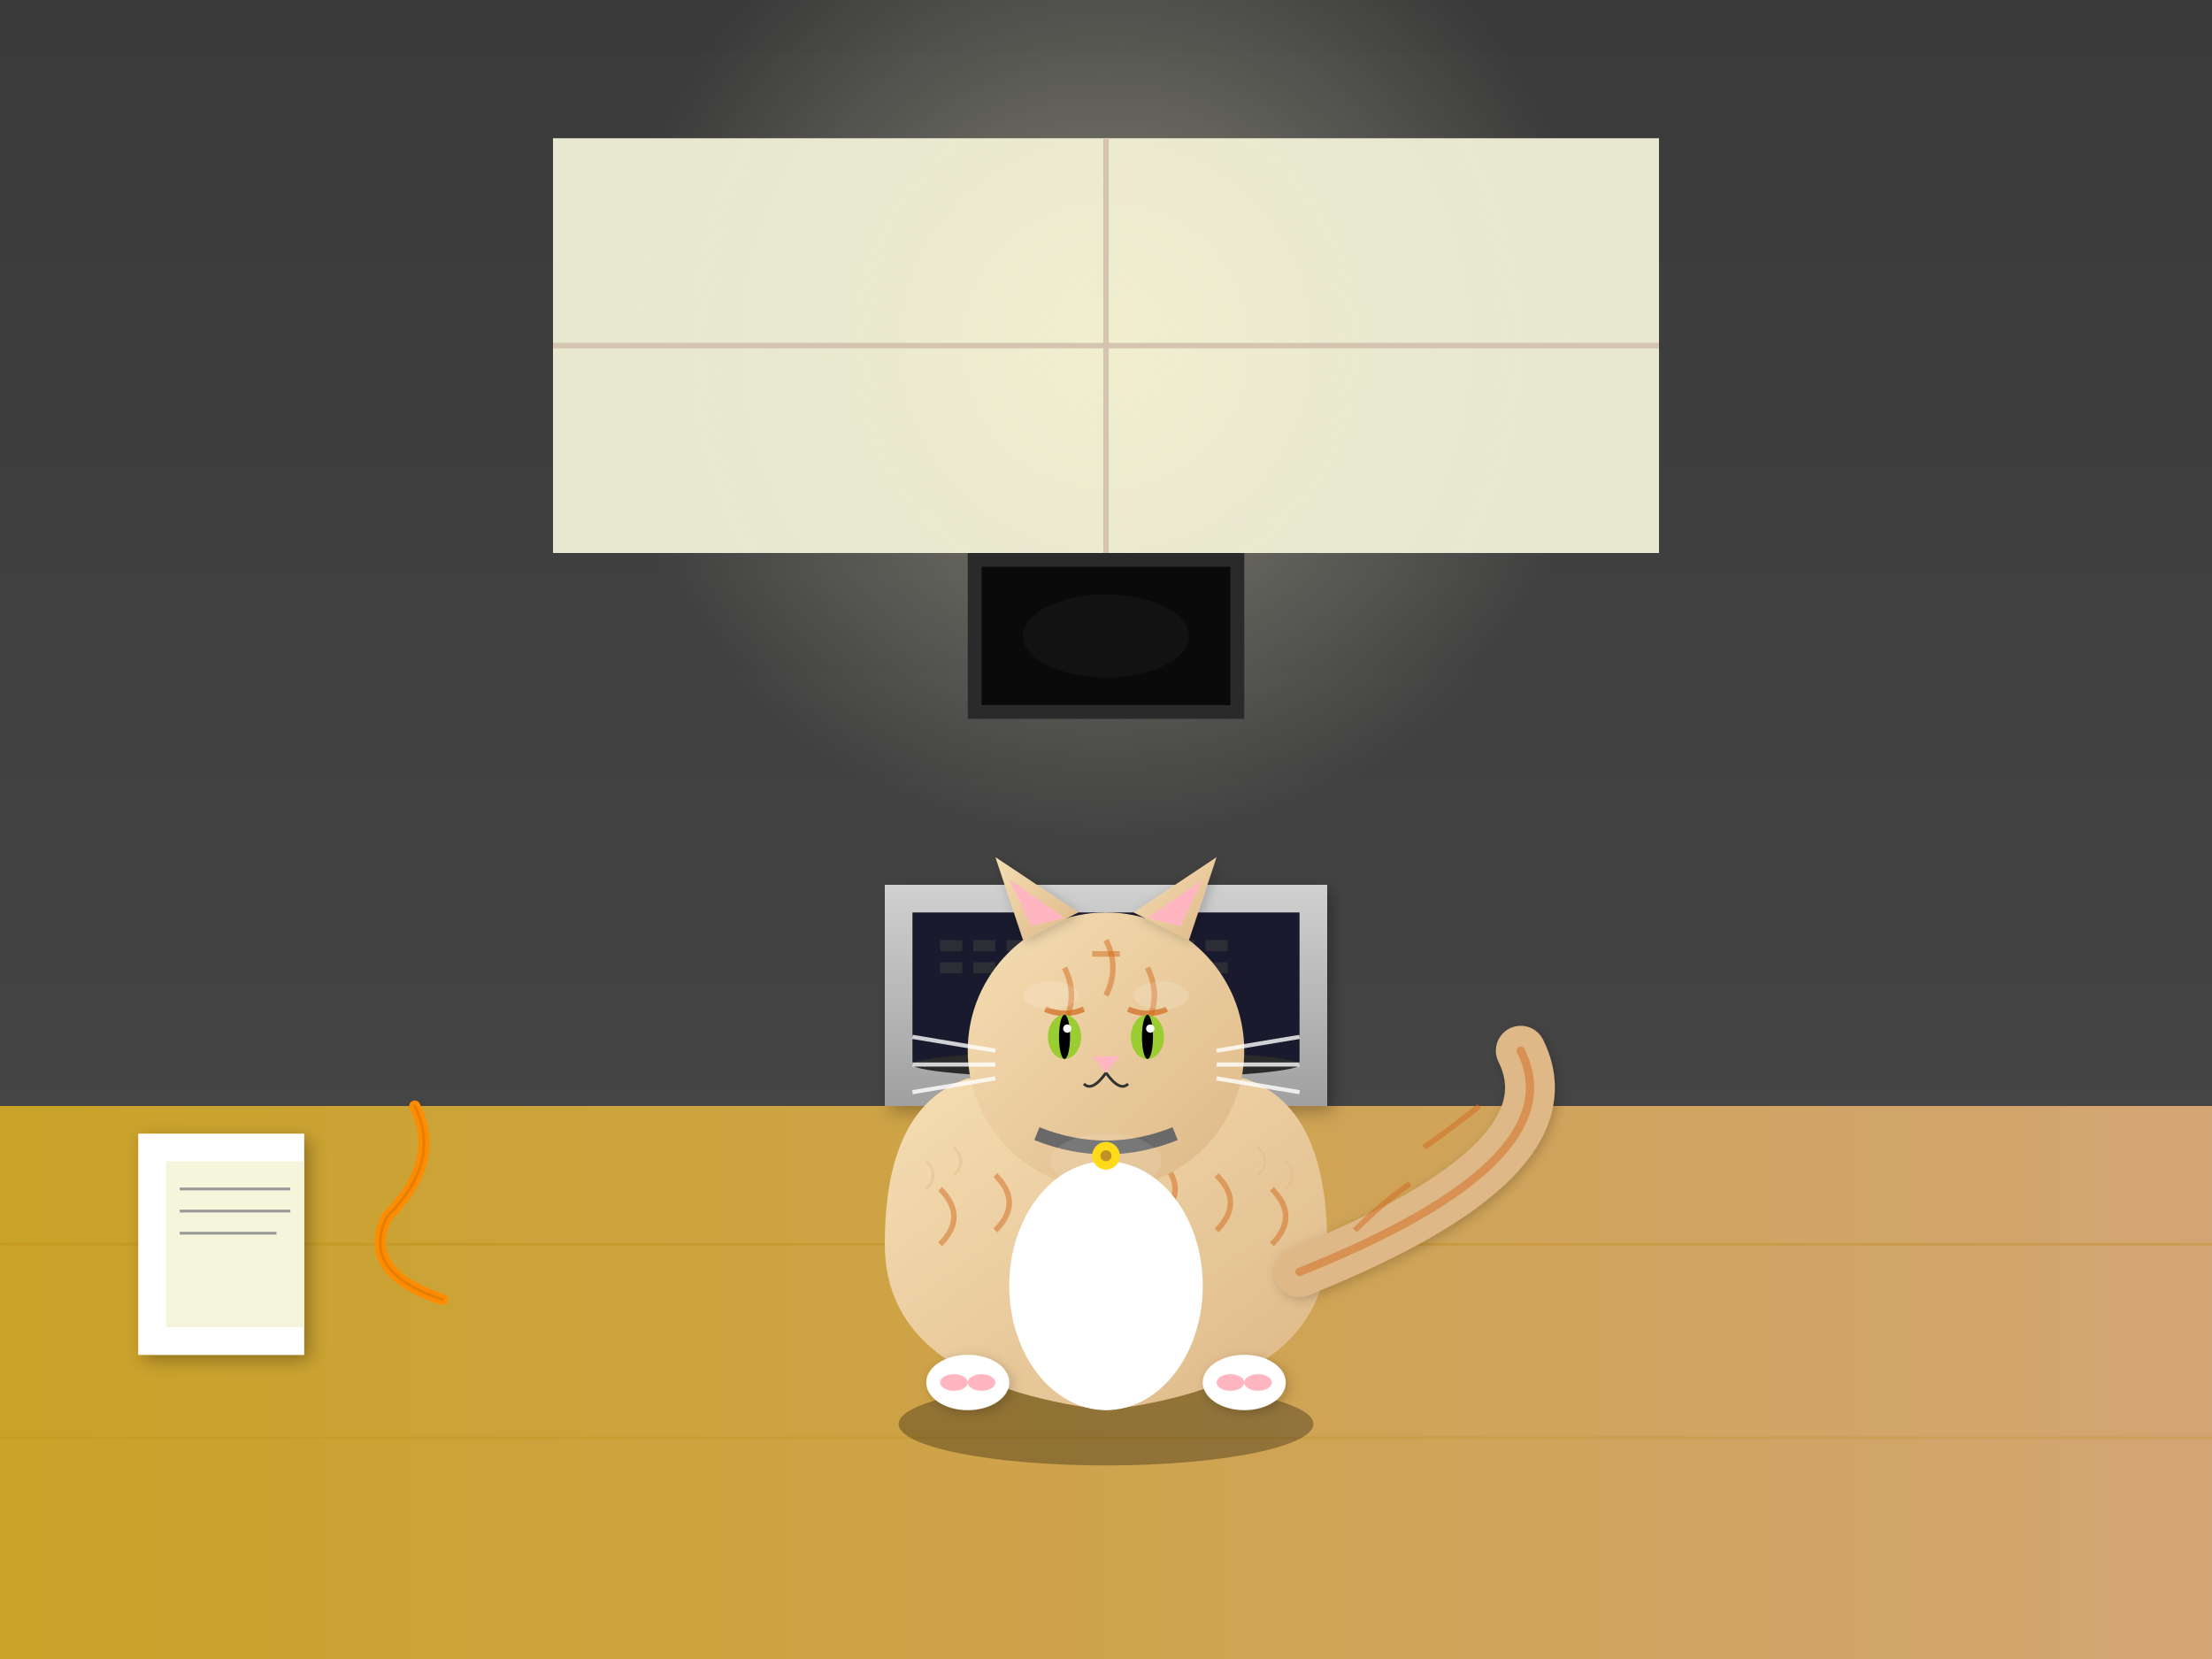
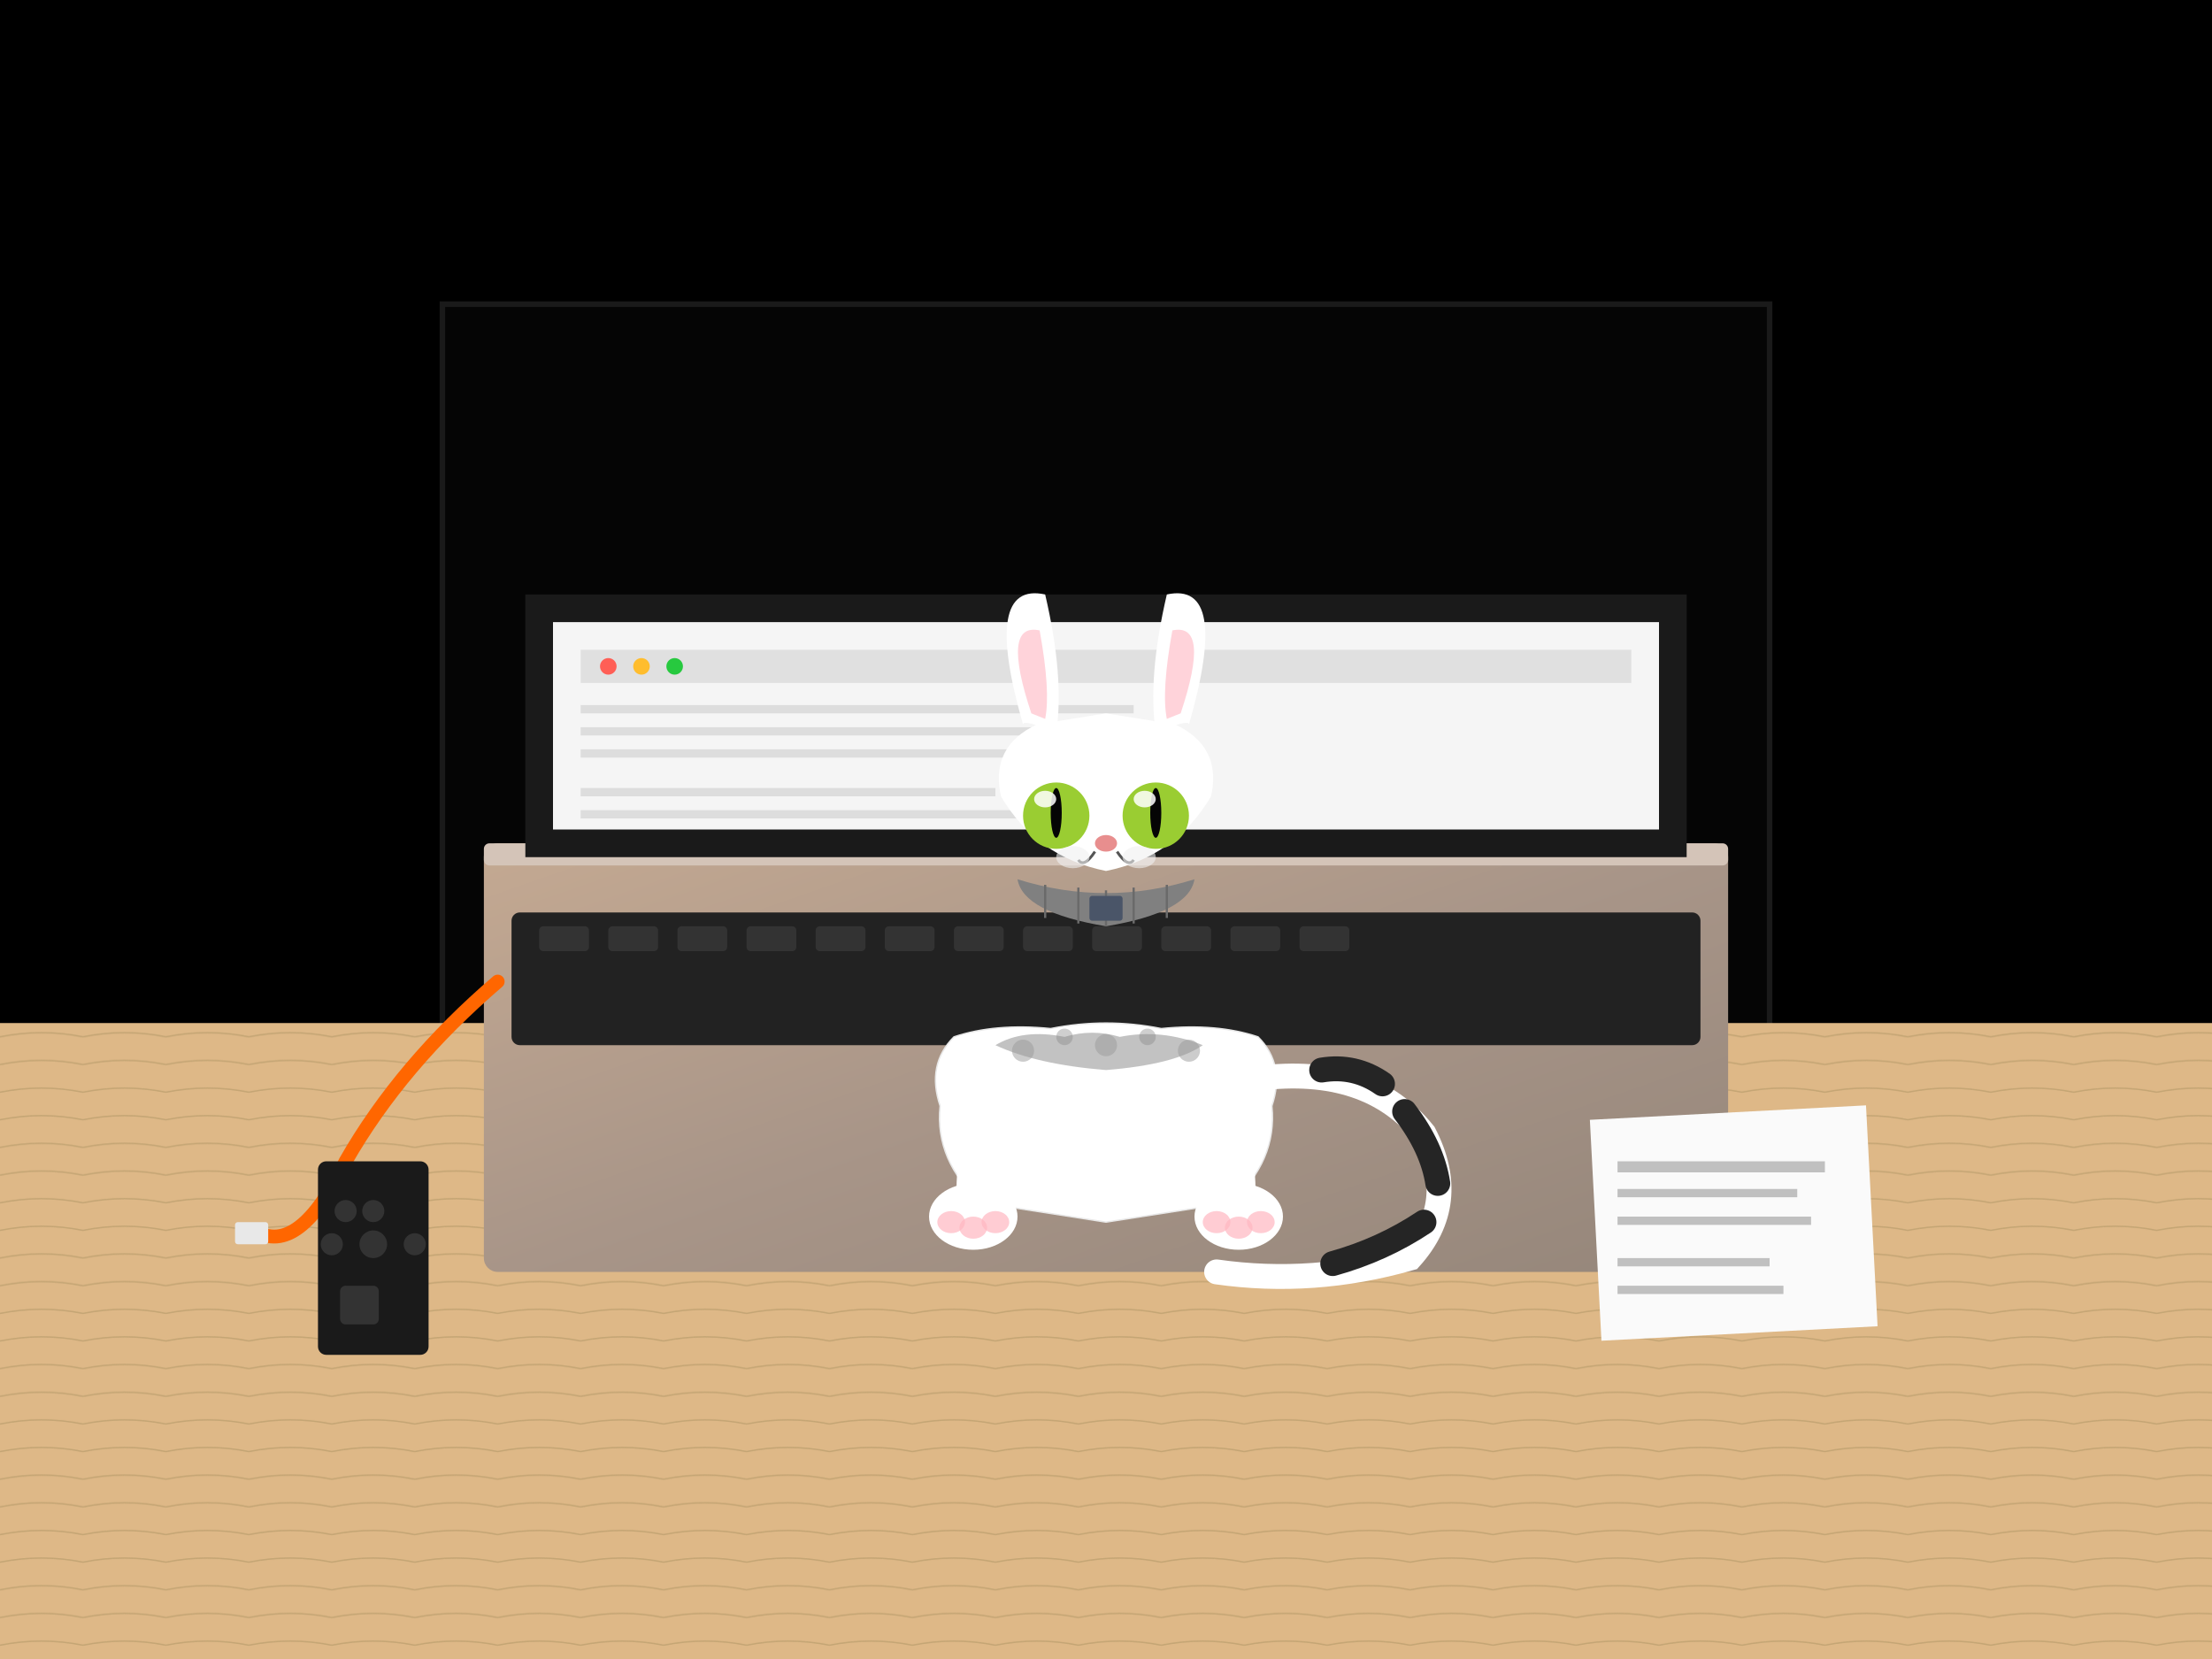
- <svg xmlns="http://www.w3.org/2000/svg" viewBox="0 0 800 600">
+ <svg xmlns="http://www.w3.org/2000/svg" width="800" height="600">
  <defs>
-     <linearGradient id="wallGrad" x1="0%" y1="0%" x2="0%" y2="100%">
-       <stop offset="0%" style="stop-color:#3a3a3a" />
-       <stop offset="100%" style="stop-color:#4a4a4a" />
+     <pattern id="woodGrain" x="0" y="0" width="30" height="10" patternUnits="userSpaceOnUse">
+       <path d="M 0 5 Q 15 2 30 5" stroke="#c4a574" stroke-width="0.5" fill="none" />
+     </pattern>
+     <linearGradient id="laptopGrad" x1="0%" y1="0%" x2="100%" y2="100%">
+       <stop offset="0%" style="stop-color:#c4a992" />
+       <stop offset="50%" style="stop-color:#a89588" />
+       <stop offset="100%" style="stop-color:#95867a" />
    </linearGradient>
-     <linearGradient id="catGrad" x1="0%" y1="0%" x2="100%" y2="100%">
-       <stop offset="0%" style="stop-color:#f5deb3" />
-       <stop offset="100%" style="stop-color:#deb887" />
-     </linearGradient>
-     <linearGradient id="laptopGrad" x1="0%" y1="0%" x2="0%" y2="100%">
-       <stop offset="0%" style="stop-color:#d0d0d0" />
-       <stop offset="100%" style="stop-color:#a0a0a0" />
-     </linearGradient>
-     <linearGradient id="deskGrad" x1="0%" y1="0%" x2="100%" y2="0%">
-       <stop offset="0%" style="stop-color:#c9a227" />
-       <stop offset="100%" style="stop-color:#d4a574" />
-     </linearGradient>
-     <radialGradient id="windowGlow" cx="50%" cy="50%" r="50%">
-       <stop offset="0%" style="stop-color:#fffacd" stop-opacity="0.4" />
-       <stop offset="100%" style="stop-color:#e8e8d0" stop-opacity="0" />
-     </radialGradient>
-     <filter id="shadow" x="-50%" y="-50%" width="200%" height="200%">
-       <feGaussianBlur in="SourceAlpha" stdDeviation="3" />
-       <feOffset dx="2" dy="2" />
-       <feComponentTransfer>
-         <feFuncA type="linear" slope="0.3" />
-       </feComponentTransfer>
-       <feMerge>
-         <feMergeNode />
-         <feMergeNode in="SourceGraphic" />
-       </feMerge>
-     </filter>
-     <filter id="softShadow" x="-50%" y="-50%" width="200%" height="200%">
-       <feGaussianBlur in="SourceAlpha" stdDeviation="2" />
-       <feOffset dx="1" dy="1" />
-       <feComponentTransfer>
-         <feFuncA type="linear" slope="0.2" />
-       </feComponentTransfer>
-       <feMerge>
-         <feMergeNode />
-         <feMergeNode in="SourceGraphic" />
-       </feMerge>
-     </filter>
-     <filter id="glow" x="-50%" y="-50%" width="200%" height="200%">
-       <feGaussianBlur stdDeviation="2" result="coloredBlur" />
-       <feMerge>
-         <feMergeNode in="coloredBlur" />
-         <feMergeNode in="SourceGraphic" />
-       </feMerge>
-     </filter>
  </defs>
-   <rect width="800" height="600" fill="url(#wallGrad)" />
-   <rect x="200" y="50" width="400" height="150" fill="#e8e8d0" />
-   <circle cx="400" cy="125" r="180" fill="url(#windowGlow)" />
-   <line x1="200" y1="125" x2="600" y2="125" stroke="#d4c4b0" stroke-width="2" />
-   <line x1="400" y1="50" x2="400" y2="200" stroke="#d4c4b0" stroke-width="2" />
-   <rect x="0" y="400" width="800" height="200" fill="url(#deskGrad)" />
-   <line x1="0" y1="450" x2="800" y2="450" stroke="#b8860b" stroke-width="1" opacity="0.3" />
-   <line x1="0" y1="520" x2="800" y2="520" stroke="#b8860b" stroke-width="1" opacity="0.2" />
-   <rect x="50" y="410" width="60" height="80" fill="#fff" filter="url(#shadow)" />
-   <rect x="60" y="420" width="50" height="60" fill="#f5f5dc" />
-   <line x1="65" y1="430" x2="105" y2="430" stroke="#999" stroke-width="1" />
-   <line x1="65" y1="438" x2="105" y2="438" stroke="#999" stroke-width="1" />
-   <line x1="65" y1="446" x2="100" y2="446" stroke="#999" stroke-width="1" />
-   <path d="M 150 400 Q 160 420 140 440 Q 130 460 160 470" stroke="#ff8c00" stroke-width="4" fill="none" stroke-linecap="round" />
-   <path d="M 150 400 Q 160 420 140 440 Q 130 460 160 470" stroke="#cc7000" stroke-width="1" fill="none" stroke-linecap="round" opacity="0.5" />
-   <rect x="350" y="200" width="100" height="60" fill="#2a2a2a" />
-   <rect x="355" y="205" width="90" height="50" fill="#0a0a0a" />
-   <ellipse cx="400" cy="230" rx="30" ry="15" fill="#1a1a1a" opacity="0.5" />
-   <rect x="320" y="320" width="160" height="80" fill="url(#laptopGrad)" filter="url(#shadow)" />
-   <rect x="330" y="330" width="140" height="55" fill="#1a1a2e" />
-   <ellipse cx="400" cy="385" rx="70" ry="5" fill="#2a2a2a" />
-   <polygon points="400,390 390,400 410,400" fill="#c0c0c0" />
-   <path d="M 400 350 Q 397 350 395 352 Q 393 354 393 357 Q 393 360 395 362 Q 397 364 400 364 Q 403 364 405 362 Q 407 360 407 357 Q 407 354 405 352 Q 403 350 400 350 Z" fill="#fff" opacity="0.8" />
-   <path d="M 398 345 Q 398 347 396 348 Q 394 349 393 351" stroke="#fff" stroke-width="1" fill="none" opacity="0.8" />
-   <g opacity="0.6">
-     <rect x="340" y="340" width="8" height="4" fill="#3a3a3a" />
-     <rect x="352" y="340" width="8" height="4" fill="#3a3a3a" />
-     <rect x="364" y="340" width="8" height="4" fill="#3a3a3a" />
-     <rect x="376" y="340" width="8" height="4" fill="#3a3a3a" />
-     <rect x="388" y="340" width="8" height="4" fill="#3a3a3a" />
-     <rect x="400" y="340" width="8" height="4" fill="#3a3a3a" />
-     <rect x="412" y="340" width="8" height="4" fill="#3a3a3a" />
-     <rect x="424" y="340" width="8" height="4" fill="#3a3a3a" />
-     <rect x="436" y="340" width="8" height="4" fill="#3a3a3a" />
-     <rect x="340" y="348" width="8" height="4" fill="#3a3a3a" />
-     <rect x="352" y="348" width="8" height="4" fill="#3a3a3a" />
-     <rect x="364" y="348" width="8" height="4" fill="#3a3a3a" />
-     <rect x="376" y="348" width="8" height="4" fill="#3a3a3a" />
-     <rect x="388" y="348" width="8" height="4" fill="#3a3a3a" />
-     <rect x="400" y="348" width="8" height="4" fill="#3a3a3a" />
-     <rect x="412" y="348" width="8" height="4" fill="#3a3a3a" />
-     <rect x="424" y="348" width="8" height="4" fill="#3a3a3a" />
-     <rect x="436" y="348" width="8" height="4" fill="#3a3a3a" />
+   <rect width="800" height="400" fill="#000000" />
+   <rect x="160" y="110" width="480" height="280" fill="#050505" stroke="#1a1a1a" stroke-width="2" />
+   <circle cx="628" cy="385" r="3" fill="#222" />
+   <rect y="370" width="800" height="230" fill="#deb887" />
+   <rect y="370" width="800" height="230" fill="url(#woodGrain)" />
+   <rect x="175" y="305" width="450" height="155" fill="url(#laptopGrad)" rx="5" />
+   <rect x="175" y="305" width="450" height="8" fill="#d4c4b8" rx="2" />
+   <rect x="190" y="215" width="420" height="95" fill="#1a1a1a" />
+   <rect x="200" y="225" width="400" height="75" fill="#f5f5f5" />
+   <rect x="210" y="235" width="380" height="12" fill="#e0e0e0" />
+   <circle cx="220" cy="241" r="3" fill="#ff5f56" />
+   <circle cx="232" cy="241" r="3" fill="#ffbd2e" />
+   <circle cx="244" cy="241" r="3" fill="#27c93f" />
+   <rect x="210" y="255" width="200" height="3" fill="#ddd" />
+   <rect x="210" y="263" width="180" height="3" fill="#ddd" />
+   <rect x="210" y="271" width="190" height="3" fill="#ddd" />
+   <rect x="210" y="285" width="150" height="3" fill="#ddd" />
+   <rect x="210" y="293" width="160" height="3" fill="#ddd" />
+   <rect x="185" y="330" width="430" height="48" fill="#222" rx="3" />
+   <g fill="#333">
+     <rect x="195" y="335" width="18" height="9" rx="1.5" />
+     <rect x="220" y="335" width="18" height="9" rx="1.5" />
+     <rect x="245" y="335" width="18" height="9" rx="1.5" />
+     <rect x="270" y="335" width="18" height="9" rx="1.5" />
+     <rect x="295" y="335" width="18" height="9" rx="1.5" />
+     <rect x="320" y="335" width="18" height="9" rx="1.5" />
+     <rect x="345" y="335" width="18" height="9" rx="1.5" />
+     <rect x="370" y="335" width="18" height="9" rx="1.5" />
+     <rect x="395" y="335" width="18" height="9" rx="1.5" />
+     <rect x="420" y="335" width="18" height="9" rx="1.5" />
+     <rect x="445" y="335" width="18" height="9" rx="1.5" />
+     <rect x="470" y="335" width="18" height="9" rx="1.5" />
  </g>
-   <ellipse cx="400" cy="515" rx="75" ry="15" fill="#000" opacity="0.3" />
-   <path d="M 320 450 Q 320 400 350 390 L 450 390 Q 480 400 480 450 Q 480 500 400 510 Q 320 500 320 450" fill="url(#catGrad)" />
-   <path d="M 340 430 Q 350 440 340 450" stroke="#d2691e" stroke-width="2" fill="none" opacity="0.5" />
-   <path d="M 360 425 Q 370 435 360 445" stroke="#d2691e" stroke-width="2" fill="none" opacity="0.5" />
-   <path d="M 380 420 Q 390 430 380 440" stroke="#d2691e" stroke-width="2" fill="none" opacity="0.5" />
-   <path d="M 420 420 Q 430 430 420 440" stroke="#d2691e" stroke-width="2" fill="none" opacity="0.5" />
-   <path d="M 440 425 Q 450 435 440 445" stroke="#d2691e" stroke-width="2" fill="none" opacity="0.5" />
-   <path d="M 460 430 Q 470 440 460 450" stroke="#d2691e" stroke-width="2" fill="none" opacity="0.5" />
-   <path d="M 335 420 Q 340 425 335 430" stroke="#deb887" stroke-width="1" fill="none" opacity="0.4" />
-   <path d="M 345 415 Q 350 420 345 425" stroke="#deb887" stroke-width="1" fill="none" opacity="0.4" />
-   <path d="M 455 415 Q 460 420 455 425" stroke="#deb887" stroke-width="1" fill="none" opacity="0.4" />
-   <path d="M 465 420 Q 470 425 465 430" stroke="#deb887" stroke-width="1" fill="none" opacity="0.4" />
-   <circle cx="400" cy="380" r="50" fill="url(#catGrad)" />
-   <path d="M 385 350 Q 390 360 385 370" stroke="#d2691e" stroke-width="2" fill="none" opacity="0.5" />
-   <path d="M 415 350 Q 420 360 415 370" stroke="#d2691e" stroke-width="2" fill="none" opacity="0.5" />
-   <line x1="395" y1="345" x2="405" y2="345" stroke="#d2691e" stroke-width="2" opacity="0.5" />
-   <path d="M 400 340 Q 405 350 400 360" stroke="#d2691e" stroke-width="2" fill="none" opacity="0.5" />
-   <polygon points="370,340 360,310 390,330" fill="url(#catGrad)" filter="url(#softShadow)" />
-   <polygon points="373,335 365,318 385,332" fill="#ffb6c1" />
-   <polygon points="430,340 440,310 410,330" fill="url(#catGrad)" filter="url(#softShadow)" />
-   <polygon points="427,335 435,318 415,332" fill="#ffb6c1" />
-   <path d="M 378 365 Q 385 368 392 365" stroke="#d2691e" stroke-width="2" fill="none" opacity="0.7" />
-   <path d="M 408 365 Q 415 368 422 365" stroke="#d2691e" stroke-width="2" fill="none" opacity="0.7" />
-   <ellipse cx="385" cy="375" rx="6" ry="8" fill="#9acd32" />
-   <ellipse cx="415" cy="375" rx="6" ry="8" fill="#9acd32" />
-   <ellipse cx="385" cy="375" rx="2" ry="8" fill="#000" />
-   <ellipse cx="415" cy="375" rx="2" ry="8" fill="#000" />
-   <circle cx="386" cy="372" r="1.5" fill="#fff" />
-   <circle cx="416" cy="372" r="1.5" fill="#fff" />
-   <polygon points="395,382 405,382 400,388" fill="#ffb6c1" />
-   <path d="M 400 388 Q 395 395 392 392" stroke="#333" stroke-width="1" fill="none" />
-   <path d="M 400 388 Q 405 395 408 392" stroke="#333" stroke-width="1" fill="none" />
-   <ellipse cx="400" cy="465" rx="35" ry="45" fill="#fff" />
-   <path d="M 375 410 Q 400 420 425 410" stroke="#696969" stroke-width="5" fill="none" />
-   <circle cx="400" cy="418" r="5" fill="#ffd700" />
-   <circle cx="400" cy="418" r="2" fill="#b8860b" />
-   <ellipse cx="350" cy="500" rx="15" ry="10" fill="#fff" filter="url(#softShadow)" />
-   <ellipse cx="450" cy="500" rx="15" ry="10" fill="#fff" filter="url(#softShadow)" />
-   <ellipse cx="345" cy="500" rx="5" ry="3" fill="#ffb6c1" />
-   <ellipse cx="355" cy="500" rx="5" ry="3" fill="#ffb6c1" />
-   <ellipse cx="445" cy="500" rx="5" ry="3" fill="#ffb6c1" />
-   <ellipse cx="455" cy="500" rx="5" ry="3" fill="#ffb6c1" />
-   <path d="M 470 460 Q 520 440 540 420 Q 560 400 550 380" stroke="#deb887" stroke-width="18" fill="none" stroke-linecap="round" filter="url(#softShadow)" />
-   <path d="M 470 460 Q 520 440 540 420 Q 560 400 550 380" stroke="#d2691e" stroke-width="3" fill="none" stroke-linecap="round" opacity="0.5" />
-   <path d="M 490 445 Q 500 435 510 428" stroke="#d2691e" stroke-width="2" fill="none" opacity="0.5" />
-   <path d="M 515 415 Q 525 408 535 400" stroke="#d2691e" stroke-width="2" fill="none" opacity="0.5" />
-   <line x1="360" y1="380" x2="330" y2="375" stroke="#fff" stroke-width="1.5" opacity="0.8" />
-   <line x1="360" y1="385" x2="330" y2="385" stroke="#fff" stroke-width="1.5" opacity="0.8" />
-   <line x1="360" y1="390" x2="330" y2="395" stroke="#fff" stroke-width="1.5" opacity="0.8" />
-   <line x1="440" y1="380" x2="470" y2="375" stroke="#fff" stroke-width="1.5" opacity="0.8" />
-   <line x1="440" y1="385" x2="470" y2="385" stroke="#fff" stroke-width="1.5" opacity="0.8" />
-   <line x1="440" y1="390" x2="470" y2="395" stroke="#fff" stroke-width="1.5" opacity="0.8" />
-   <ellipse cx="380" cy="360" rx="10" ry="5" fill="#fff" opacity="0.15" />
-   <ellipse cx="420" cy="360" rx="10" ry="5" fill="#fff" opacity="0.15" />
-   <ellipse cx="400" cy="420" rx="20" ry="10" fill="#fff" opacity="0.1" />
+   <rect x="350" y="390" width="100" height="42" fill="#c0b0a8" rx="3" />
+   <path d="M 180 355 Q 145 385 125 420 Q 108 455 92 445" stroke="#ff6600" stroke-width="5" fill="none" stroke-linecap="round" />
+   <rect x="85" y="442" width="12" height="8" fill="#e8e8e8" rx="1" />
+   <rect x="575" y="405" width="100" height="80" fill="#fafafa" transform="rotate(-3 575 405)" />
+   <rect x="585" y="420" width="75" height="4" fill="#c0c0c0" />
+   <rect x="585" y="430" width="65" height="3" fill="#c0c0c0" />
+   <rect x="585" y="440" width="70" height="3" fill="#c0c0c0" />
+   <rect x="585" y="455" width="55" height="3" fill="#c0c0c0" />
+   <rect x="585" y="465" width="60" height="3" fill="#c0c0c0" />
+   <rect x="115" y="420" width="40" height="70" fill="#1a1a1a" rx="3" />
+   <circle cx="125" cy="438" r="4" fill="#333" />
+   <circle cx="135" cy="438" r="4" fill="#333" />
+   <circle cx="120" cy="450" r="4" fill="#333" />
+   <circle cx="135" cy="450" r="5" fill="#333" />
+   <circle cx="150" cy="450" r="4" fill="#333" />
+   <rect x="123" y="465" width="14" height="14" fill="#333" rx="2" />
+   <path d="M 345 375             Q 335 385 340 400             Q 338 420 355 435             L 400 442             L 445 435             Q 462 420 460 400             Q 465 385 455 375             Q 440 370 420 372             Q 400 368 380 372             Q 360 370 345 375 Z" fill="#ffffff" stroke="#e8e8e8" stroke-width="0.5" />
+   <path d="M 360 378 Q 370 372 385 375 Q 395 372 405 375 Q 420 372 435 378 Q 425 385 400 387 Q 375 385 360 378" fill="#a8a8a8" opacity="0.7" />
+   <circle cx="370" cy="380" r="4" fill="#999" opacity="0.5" />
+   <circle cx="385" cy="375" r="3" fill="#888" opacity="0.4" />
+   <circle cx="400" cy="378" r="4" fill="#999" opacity="0.5" />
+   <circle cx="415" cy="375" r="3" fill="#888" opacity="0.4" />
+   <circle cx="430" cy="380" r="4" fill="#999" opacity="0.5" />
+   <path d="M 362 288             Q 358 270 375 262             L 400 258             L 425 262             Q 442 270 438 288             Q 425 310 400 315             Q 375 310 362 288 Z" fill="#ffffff" />
+   <path d="M 370 262 Q 355 210 378 215 Q 385 245 382 265 Q 370 260 370 262 Z" fill="#ffffff" />
+   <path d="M 373 258 Q 362 225 376 228 Q 380 250 378 260" fill="#ffc0cb" opacity="0.7" />
+   <path d="M 430 262 Q 445 210 422 215 Q 415 245 418 265 Q 430 260 430 262 Z" fill="#ffffff" />
+   <path d="M 427 258 Q 438 225 424 228 Q 420 250 422 260" fill="#ffc0cb" opacity="0.7" />
+   <circle cx="382" cy="295" r="12" fill="#9acd32" />
+   <circle cx="418" cy="295" r="12" fill="#9acd32" />
+   <ellipse cx="382" cy="294" rx="2" ry="9" fill="#050505" />
+   <ellipse cx="418" cy="294" rx="2" ry="9" fill="#050505" />
+   <ellipse cx="378" cy="289" rx="4" ry="3" fill="#ffffff" opacity="0.85" />
+   <ellipse cx="414" cy="289" rx="4" ry="3" fill="#ffffff" opacity="0.85" />
+   <ellipse cx="400" cy="305" rx="4" ry="3" fill="#e88e8e" />
+   <path d="M 396 308 Q 392 314 390 311" stroke="#555" stroke-width="1" fill="none" />
+   <path d="M 404 308 Q 408 314 410 311" stroke="#555" stroke-width="1" fill="none" />
+   <ellipse cx="388" cy="310" rx="6" ry="4" fill="#f0f0f0" opacity="0.6" />
+   <ellipse cx="412" cy="310" rx="6" ry="4" fill="#f0f0f0" opacity="0.6" />
+   <path d="M 368 318 Q 400 328 432 318 Q 430 330 400 335 Q 370 330 368 318 Z" fill="#808080" />
+   <line x1="378" y1="320" x2="378" y2="332" stroke="#6a6a6a" stroke-width="0.8" />
+   <line x1="390" y1="321" x2="390" y2="334" stroke="#6a6a6a" stroke-width="0.8" />
+   <line x1="400" y1="322" x2="400" y2="335" stroke="#6a6a6a" stroke-width="0.8" />
+   <line x1="410" y1="321" x2="410" y2="334" stroke="#6a6a6a" stroke-width="0.8" />
+   <line x1="422" y1="320" x2="422" y2="332" stroke="#6a6a6a" stroke-width="0.8" />
+   <rect x="394" y="324" width="12" height="9" fill="#4a5568" rx="1" />
+   <path d="M 355 408 Q 350 425 352 438" stroke="#ffffff" stroke-width="11" fill="none" stroke-linecap="round" />
+   <path d="M 445 408 Q 450 425 448 438" stroke="#ffffff" stroke-width="11" fill="none" stroke-linecap="round" />
+   <ellipse cx="352" cy="440" rx="16" ry="12" fill="#ffffff" />
+   <ellipse cx="448" cy="440" rx="16" ry="12" fill="#ffffff" />
+   <ellipse cx="344" cy="442" rx="5" ry="4" fill="#ffb6c1" opacity="0.7" />
+   <ellipse cx="352" cy="444" rx="5" ry="4" fill="#ffb6c1" opacity="0.7" />
+   <ellipse cx="360" cy="442" rx="5" ry="4" fill="#ffb6c1" opacity="0.7" />
+   <ellipse cx="440" cy="442" rx="5" ry="4" fill="#ffb6c1" opacity="0.7" />
+   <ellipse cx="448" cy="444" rx="5" ry="4" fill="#ffb6c1" opacity="0.7" />
+   <ellipse cx="456" cy="442" rx="5" ry="4" fill="#ffb6c1" opacity="0.7" />
+   <path d="M 455 390 Q 495 385 515 410 Q 528 435 510 455 Q 475 465 440 460" stroke="#ffffff" stroke-width="9" fill="none" stroke-linecap="round" />
+   <path d="M 478 387 Q 490 385 500 392" stroke="#252525" stroke-width="9" fill="none" stroke-linecap="round" />
+   <path d="M 508 402 Q 518 415 520 428" stroke="#252525" stroke-width="9" fill="none" stroke-linecap="round" />
+   <path d="M 515 442 Q 500 452 482 457" stroke="#252525" stroke-width="9" fill="none" stroke-linecap="round" />
</svg>
